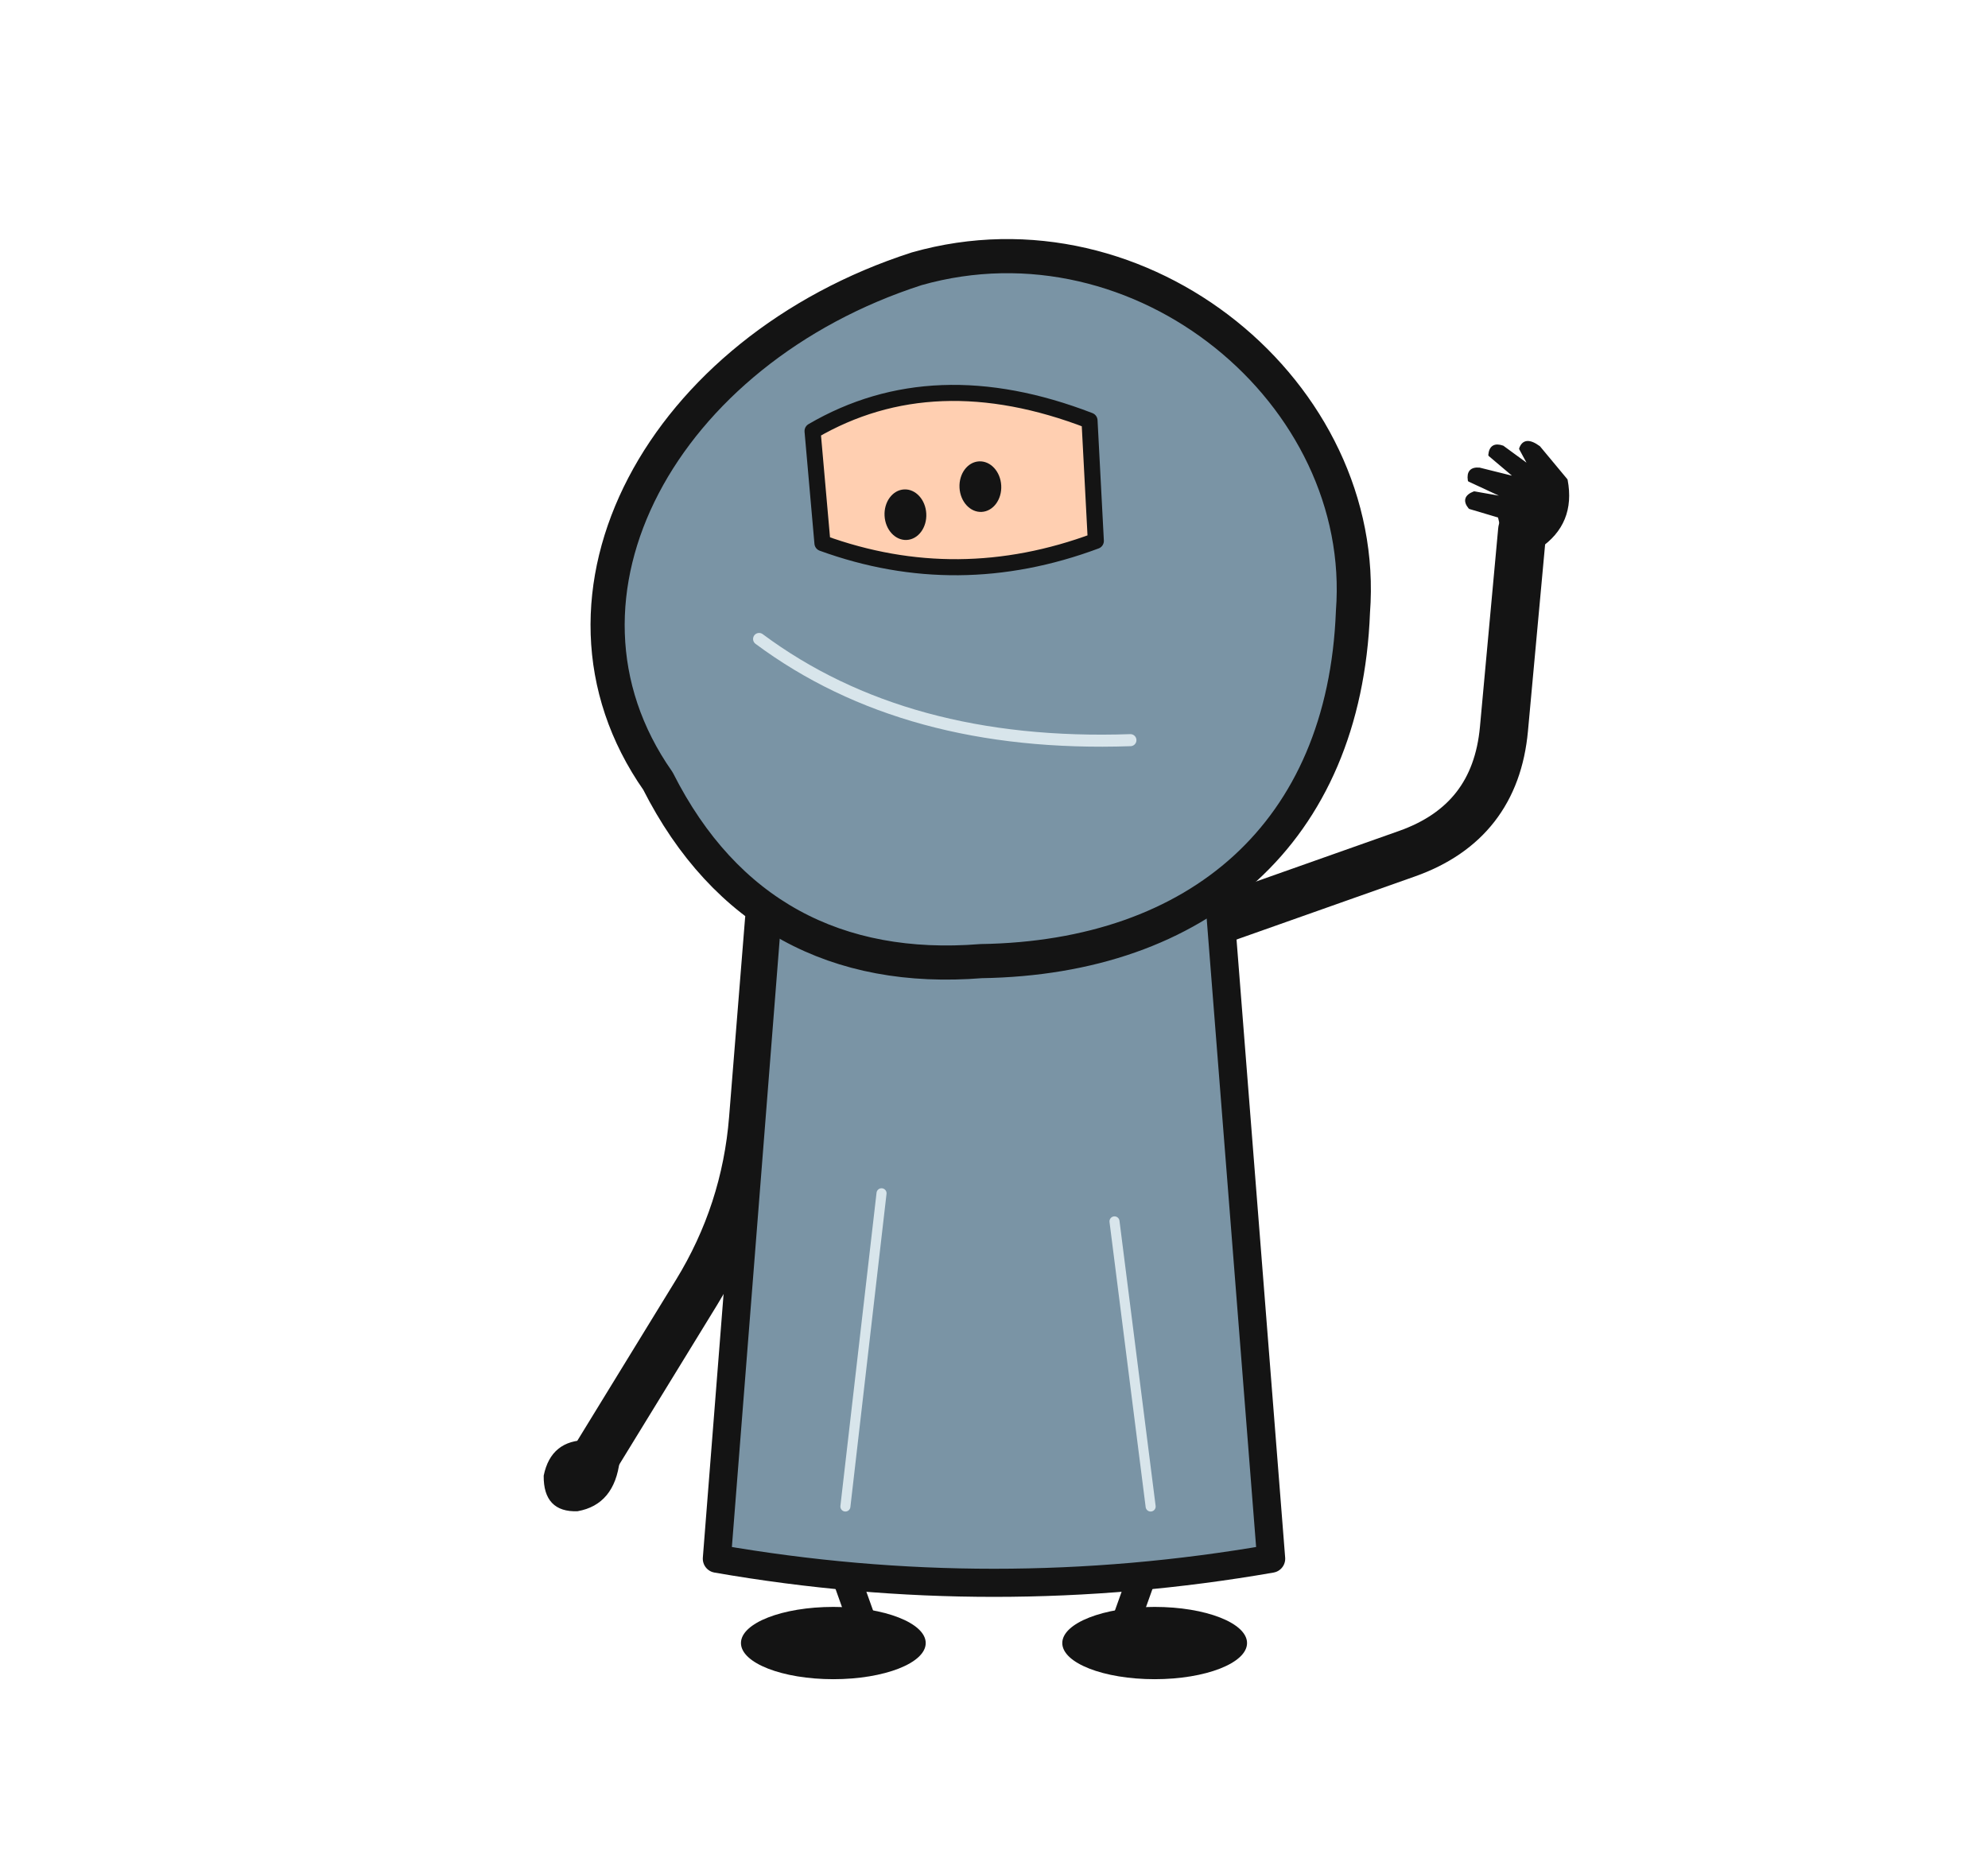
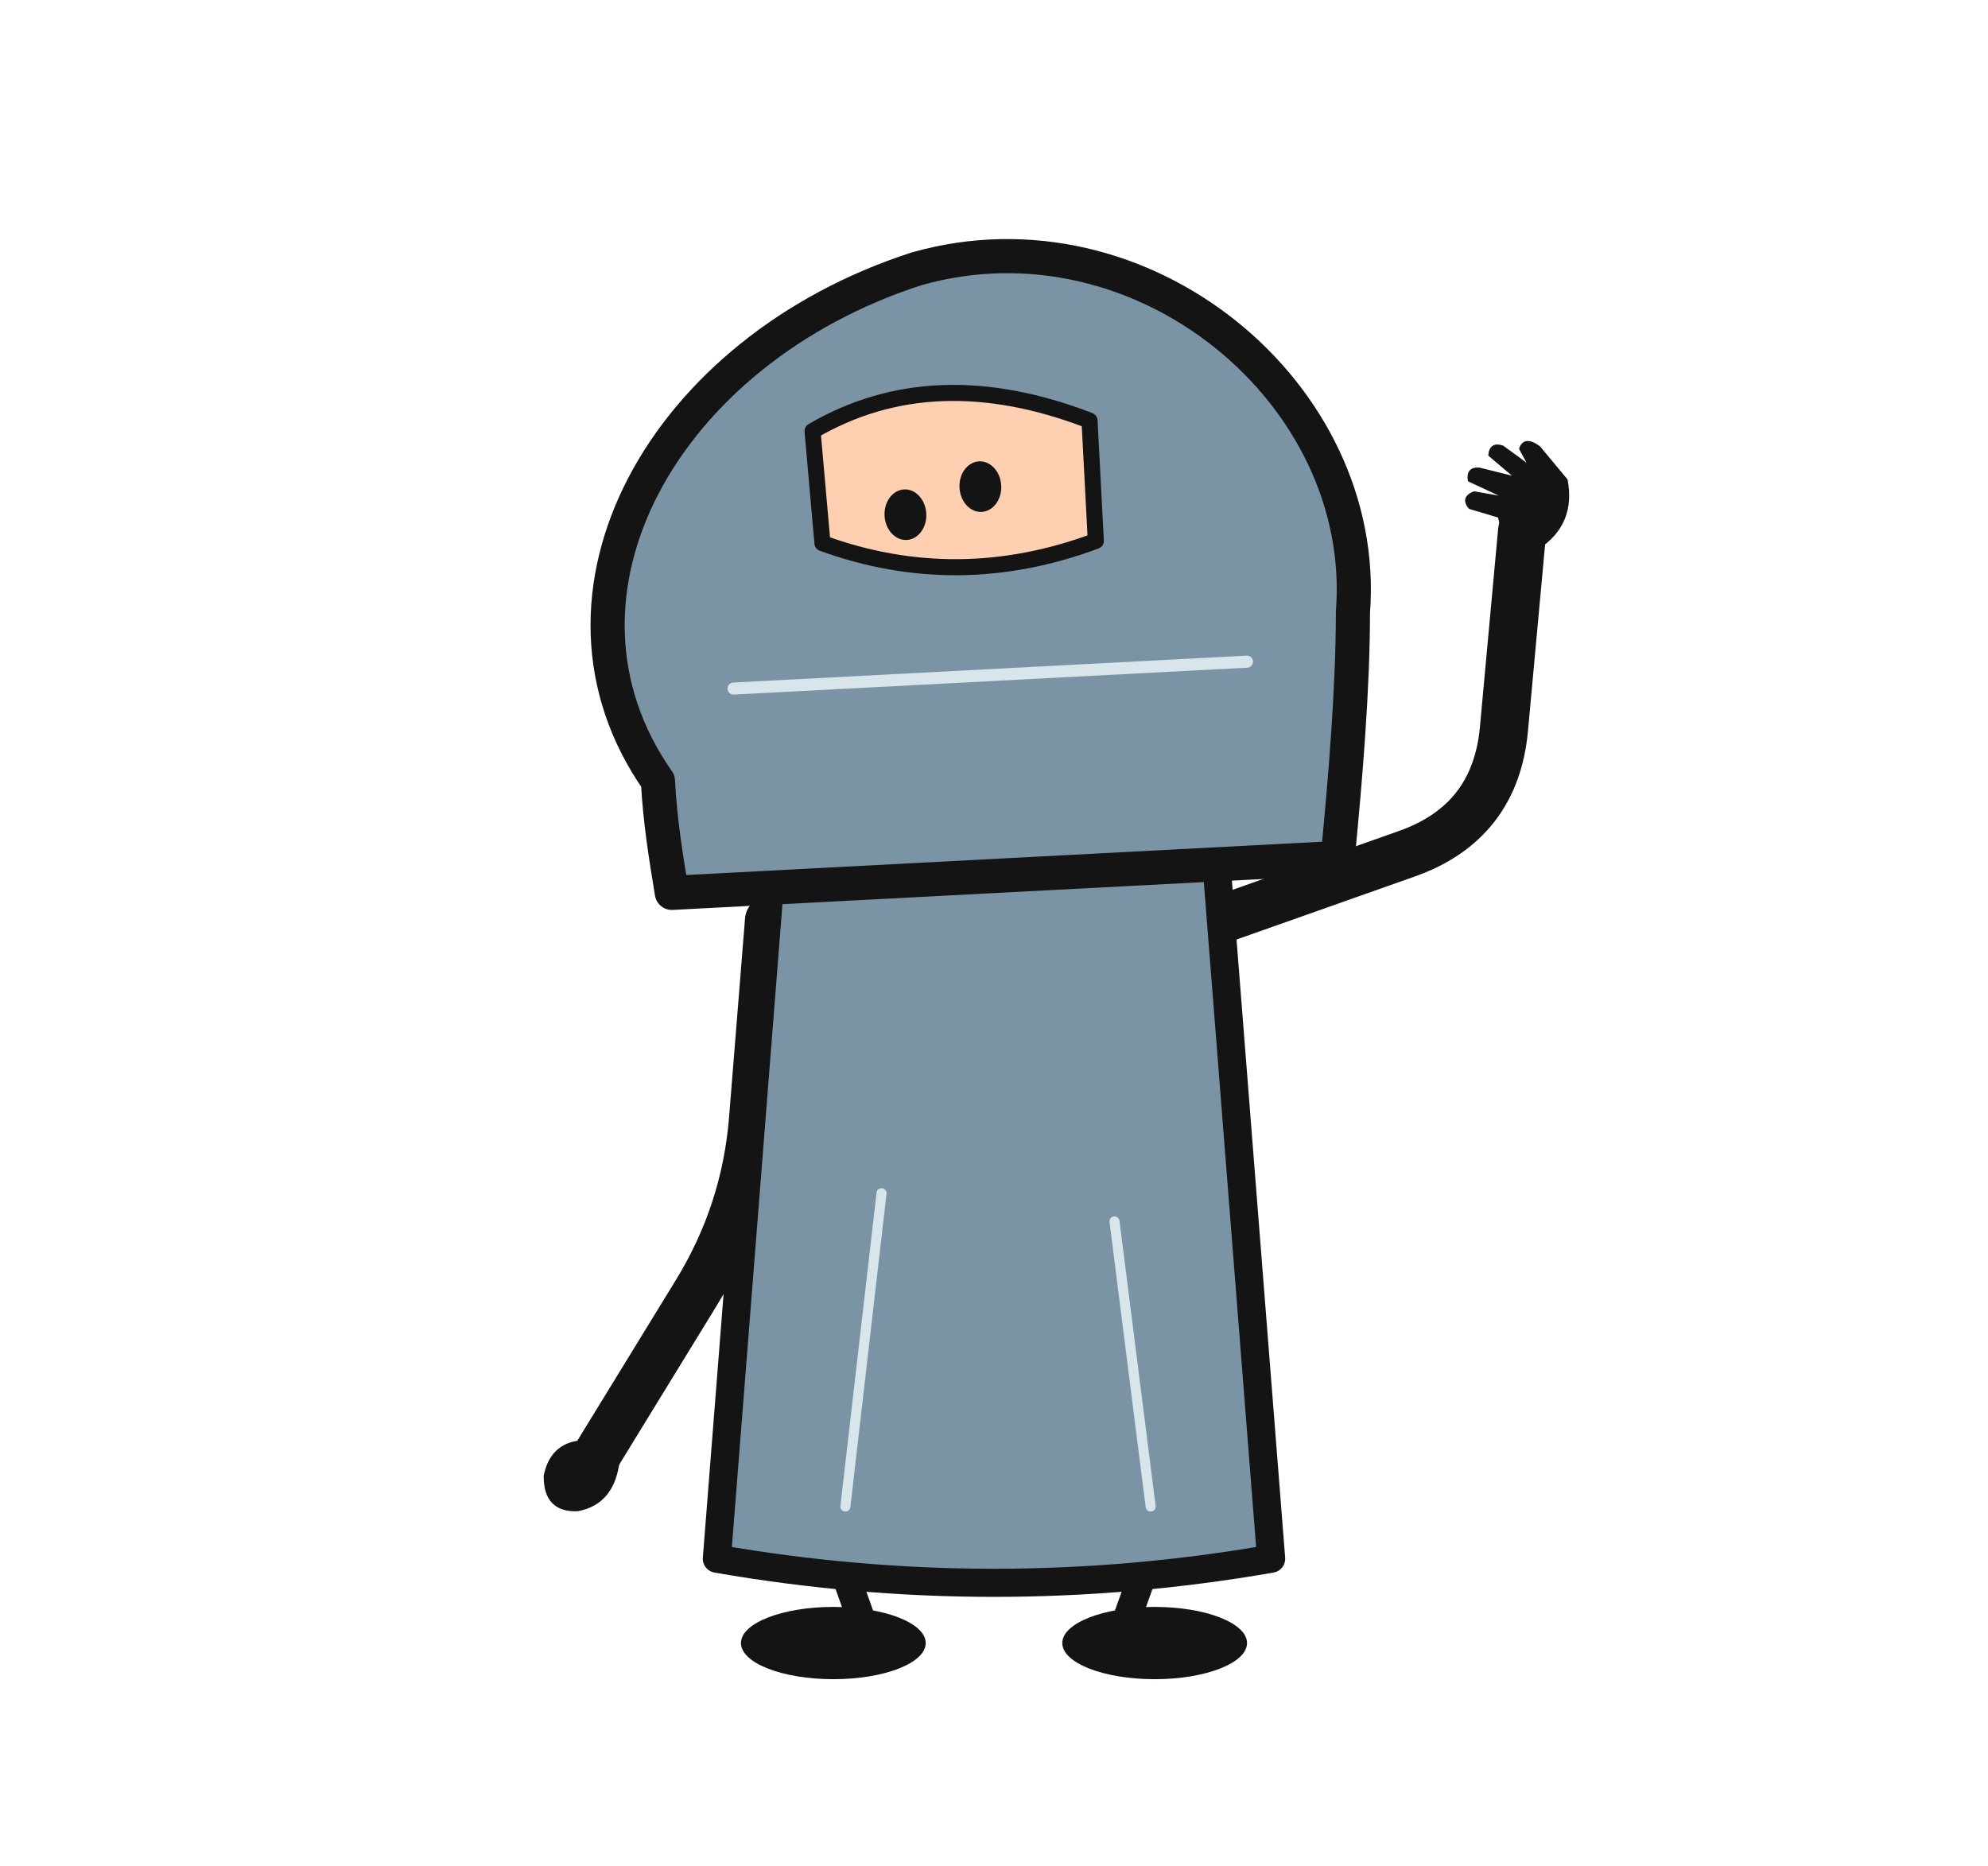
<svg xmlns="http://www.w3.org/2000/svg" viewBox="-245 -410 490 460" role="img" aria-label="الأم">
  <g transform="scale(0.99 0.99) translate(0 0)">
    <defs>
      <linearGradient id="dodo-mother-skin" x1="0" y1="0" x2=".7" y2="1">
        <stop stop-color="#ffcfb1" />
        <stop offset="1" stop-color="#f3ac85" />
      </linearGradient>
      <linearGradient id="dodo-mother-shirt" x1="0" y1="0" x2=".7" y2="1">
        <stop stop-color="#7a94a5" />
        <stop offset="1" stop-color="#7a94a5" />
      </linearGradient>
    </defs>
    <path d="M-23 -96 L-40.326 -67.539 Q-48.48 -54.146 -43.206 -39.379 L-32 -8" fill="none" stroke="#141414" stroke-width="7" stroke-linecap="round" stroke-linejoin="round" />
    <ellipse cx="-40" cy="-5" rx="23" ry="9" fill="#141414" stroke="#141414" stroke-width="0" />
    <path d="M23 -96 L40.326 -67.539 Q48.48 -54.146 43.206 -39.379 L32 -8" fill="none" stroke="#141414" stroke-width="7" stroke-linecap="round" stroke-linejoin="round" />
    <ellipse cx="40" cy="-5" rx="23" ry="9" fill="#141414" stroke="#141414" stroke-width="0" />
    <path d="M-56 -185 L-59.974 -135.519 Q-61.844 -112.234 -74.054 -92.319 L-100 -50" fill="none" stroke="#141414" stroke-width="12" stroke-linecap="round" stroke-linejoin="round" />
    <path d="M56 -185 L102.799 -201.553 Q124.822 -209.343 126.96 -232.605 L131.503 -282.036" fill="none" stroke="#141414" stroke-width="12" stroke-linecap="round" stroke-linejoin="round" />
    <path d="M-55 -204 Q0 -213 55 -204 L69 -26 Q0 -14 -69 -26Z" fill="url(#dodo-mother-shirt)" stroke="#141414" stroke-width="7" stroke-linecap="round" stroke-linejoin="round" />
    <path d="M-28 -117 L-37 -39 M30 -110 L39 -39" fill="none" stroke="#d8e5eb" stroke-width="2.5" stroke-linecap="round" stroke-linejoin="round" />
    <g transform="translate(-100 -50) rotate(121.513) scale(.75)">
      <path d="M-5 -7 Q8 -13 16 -4 Q22 5 12 11 Q1 15 -5 5Z" fill="#141414" stroke="#141414" stroke-width="1" stroke-linecap="round" stroke-linejoin="round" />
    </g>
    <g transform="translate(131.503 -282.036) rotate(-84.749) scale(.75)">
      <path d="M-5 -5 L4 -8 L6 -18 Q9 -21 11 -17 L10 -5 L15 -19 Q19 -20 19 -16 L17 -3 L24 -13 Q28 -13 27 -9 L21 1 L27 -3 Q31 -2 28 3 L18 13 Q4 17 -5 6Z" fill="#141414" stroke="#141414" stroke-width="1" stroke-linecap="round" stroke-linejoin="round" />
    </g>
    <g transform="translate(0 0) rotate(-3 0 -190)">
-       <path d="M-82 -224 C-112 -272 -75 -331 -11 -348 C46 -361 100 -311 93 -257 C88 -202 50 -173 -4 -175 C-40 -174 -67 -190 -82 -224Z" fill="url(#dodo-mother-shirt)" stroke="#141414" stroke-width="8.5" stroke-linecap="round" stroke-linejoin="round" />
+       <path d="M-82 -224 C-112 -272 -75 -331 -11 -348 C46 -361 100 -311 93 -257 C92 -238 89 -216 86 -196 L-80 -196 C-81 -205 -82 -214 -82 -224Z" fill="url(#dodo-mother-shirt)" stroke="#141414" stroke-width="8.5" stroke-linecap="round" stroke-linejoin="round" />
      <path d="M-39 -309 Q-8 -325 30 -308 L30 -278 Q-5 -267 -38 -281Z" fill="#ffcfb1" stroke="#141414" stroke-width="4" stroke-linecap="round" stroke-linejoin="round" />
-       <path d="M-55 -258 Q-20 -229 36 -228" fill="none" stroke="#d8e5eb" stroke-width="3" stroke-linecap="round" stroke-linejoin="round" />
+       <path d="M-62 -246 L66 -246" fill="none" stroke="#d8e5eb" stroke-width="3" stroke-linecap="round" stroke-linejoin="round" />
      <g data-face="">
-         <ellipse cx="-17" cy="-287" rx="5.2" ry="6.3" fill="#141414" stroke="#141414" stroke-width="0" />
-         <ellipse cx="2" cy="-293" rx="5.2" ry="6.3" fill="#141414" stroke="#141414" stroke-width="0" />
+         <g transform="translate(0 0)">
+           <ellipse cx="-17" cy="-287" rx="5.2" ry="6.3" fill="#141414" stroke="#141414" stroke-width="0" />
+           <ellipse cx="2" cy="-293" rx="5.2" ry="6.3" fill="#141414" stroke="#141414" stroke-width="0" />
+         </g>
      </g>
    </g>
  </g>
</svg>
